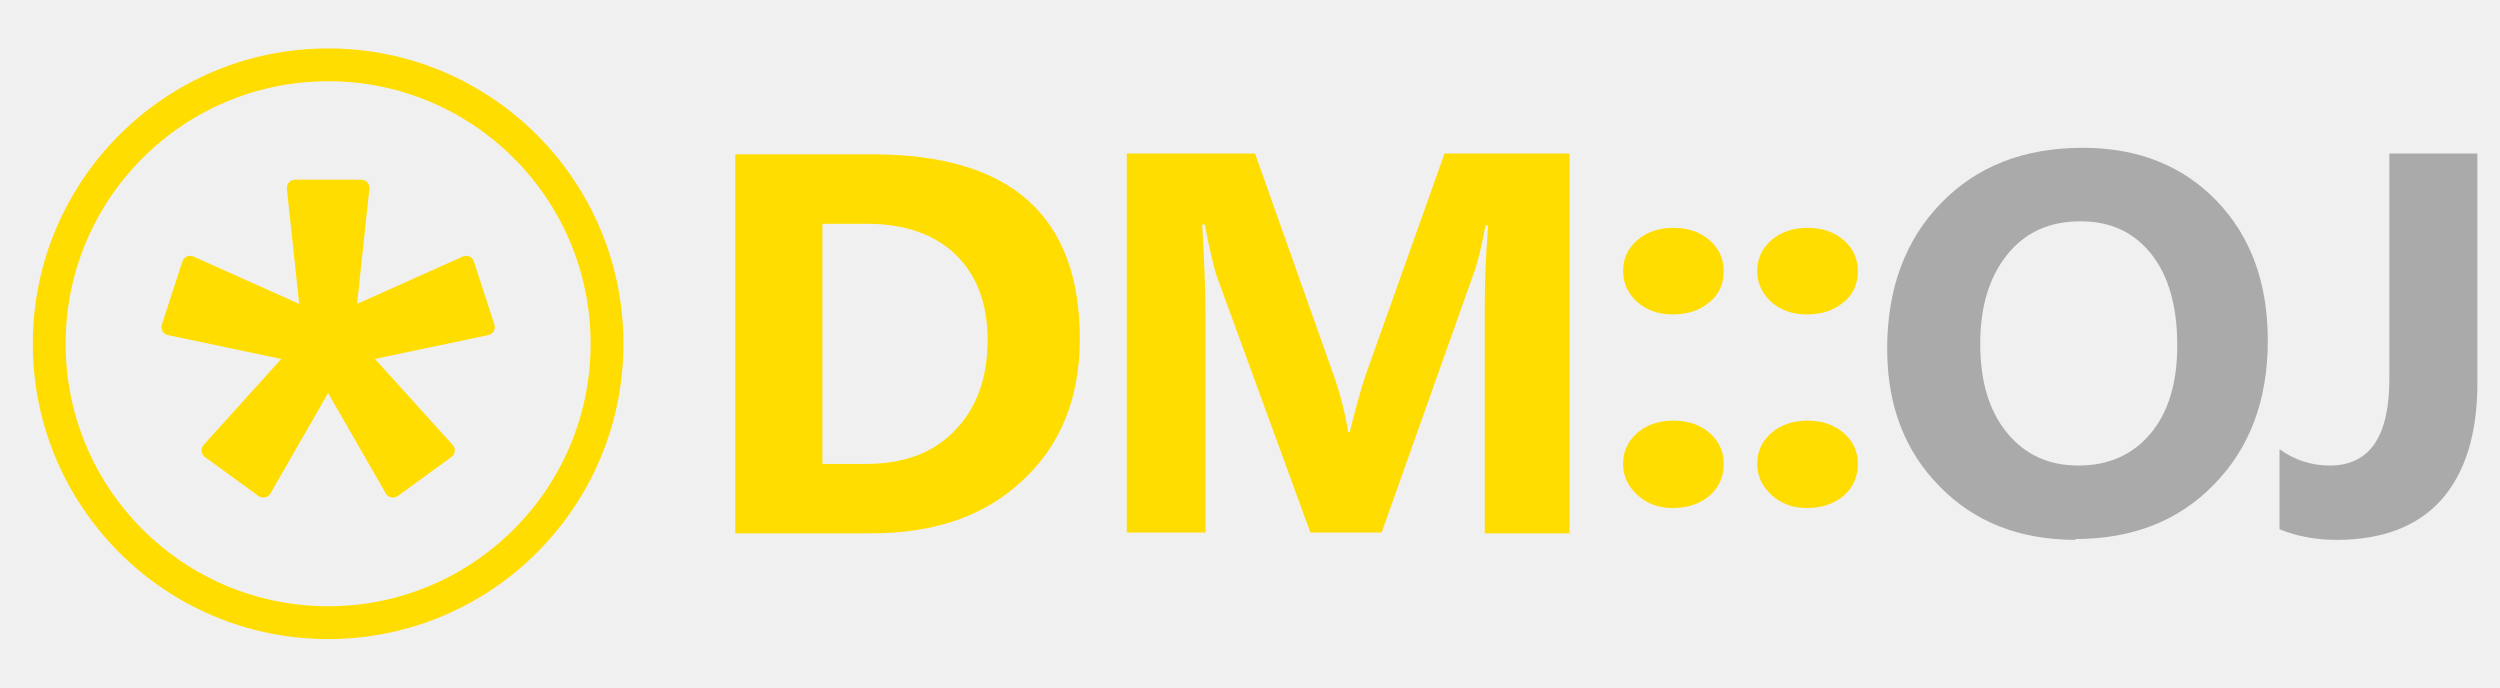
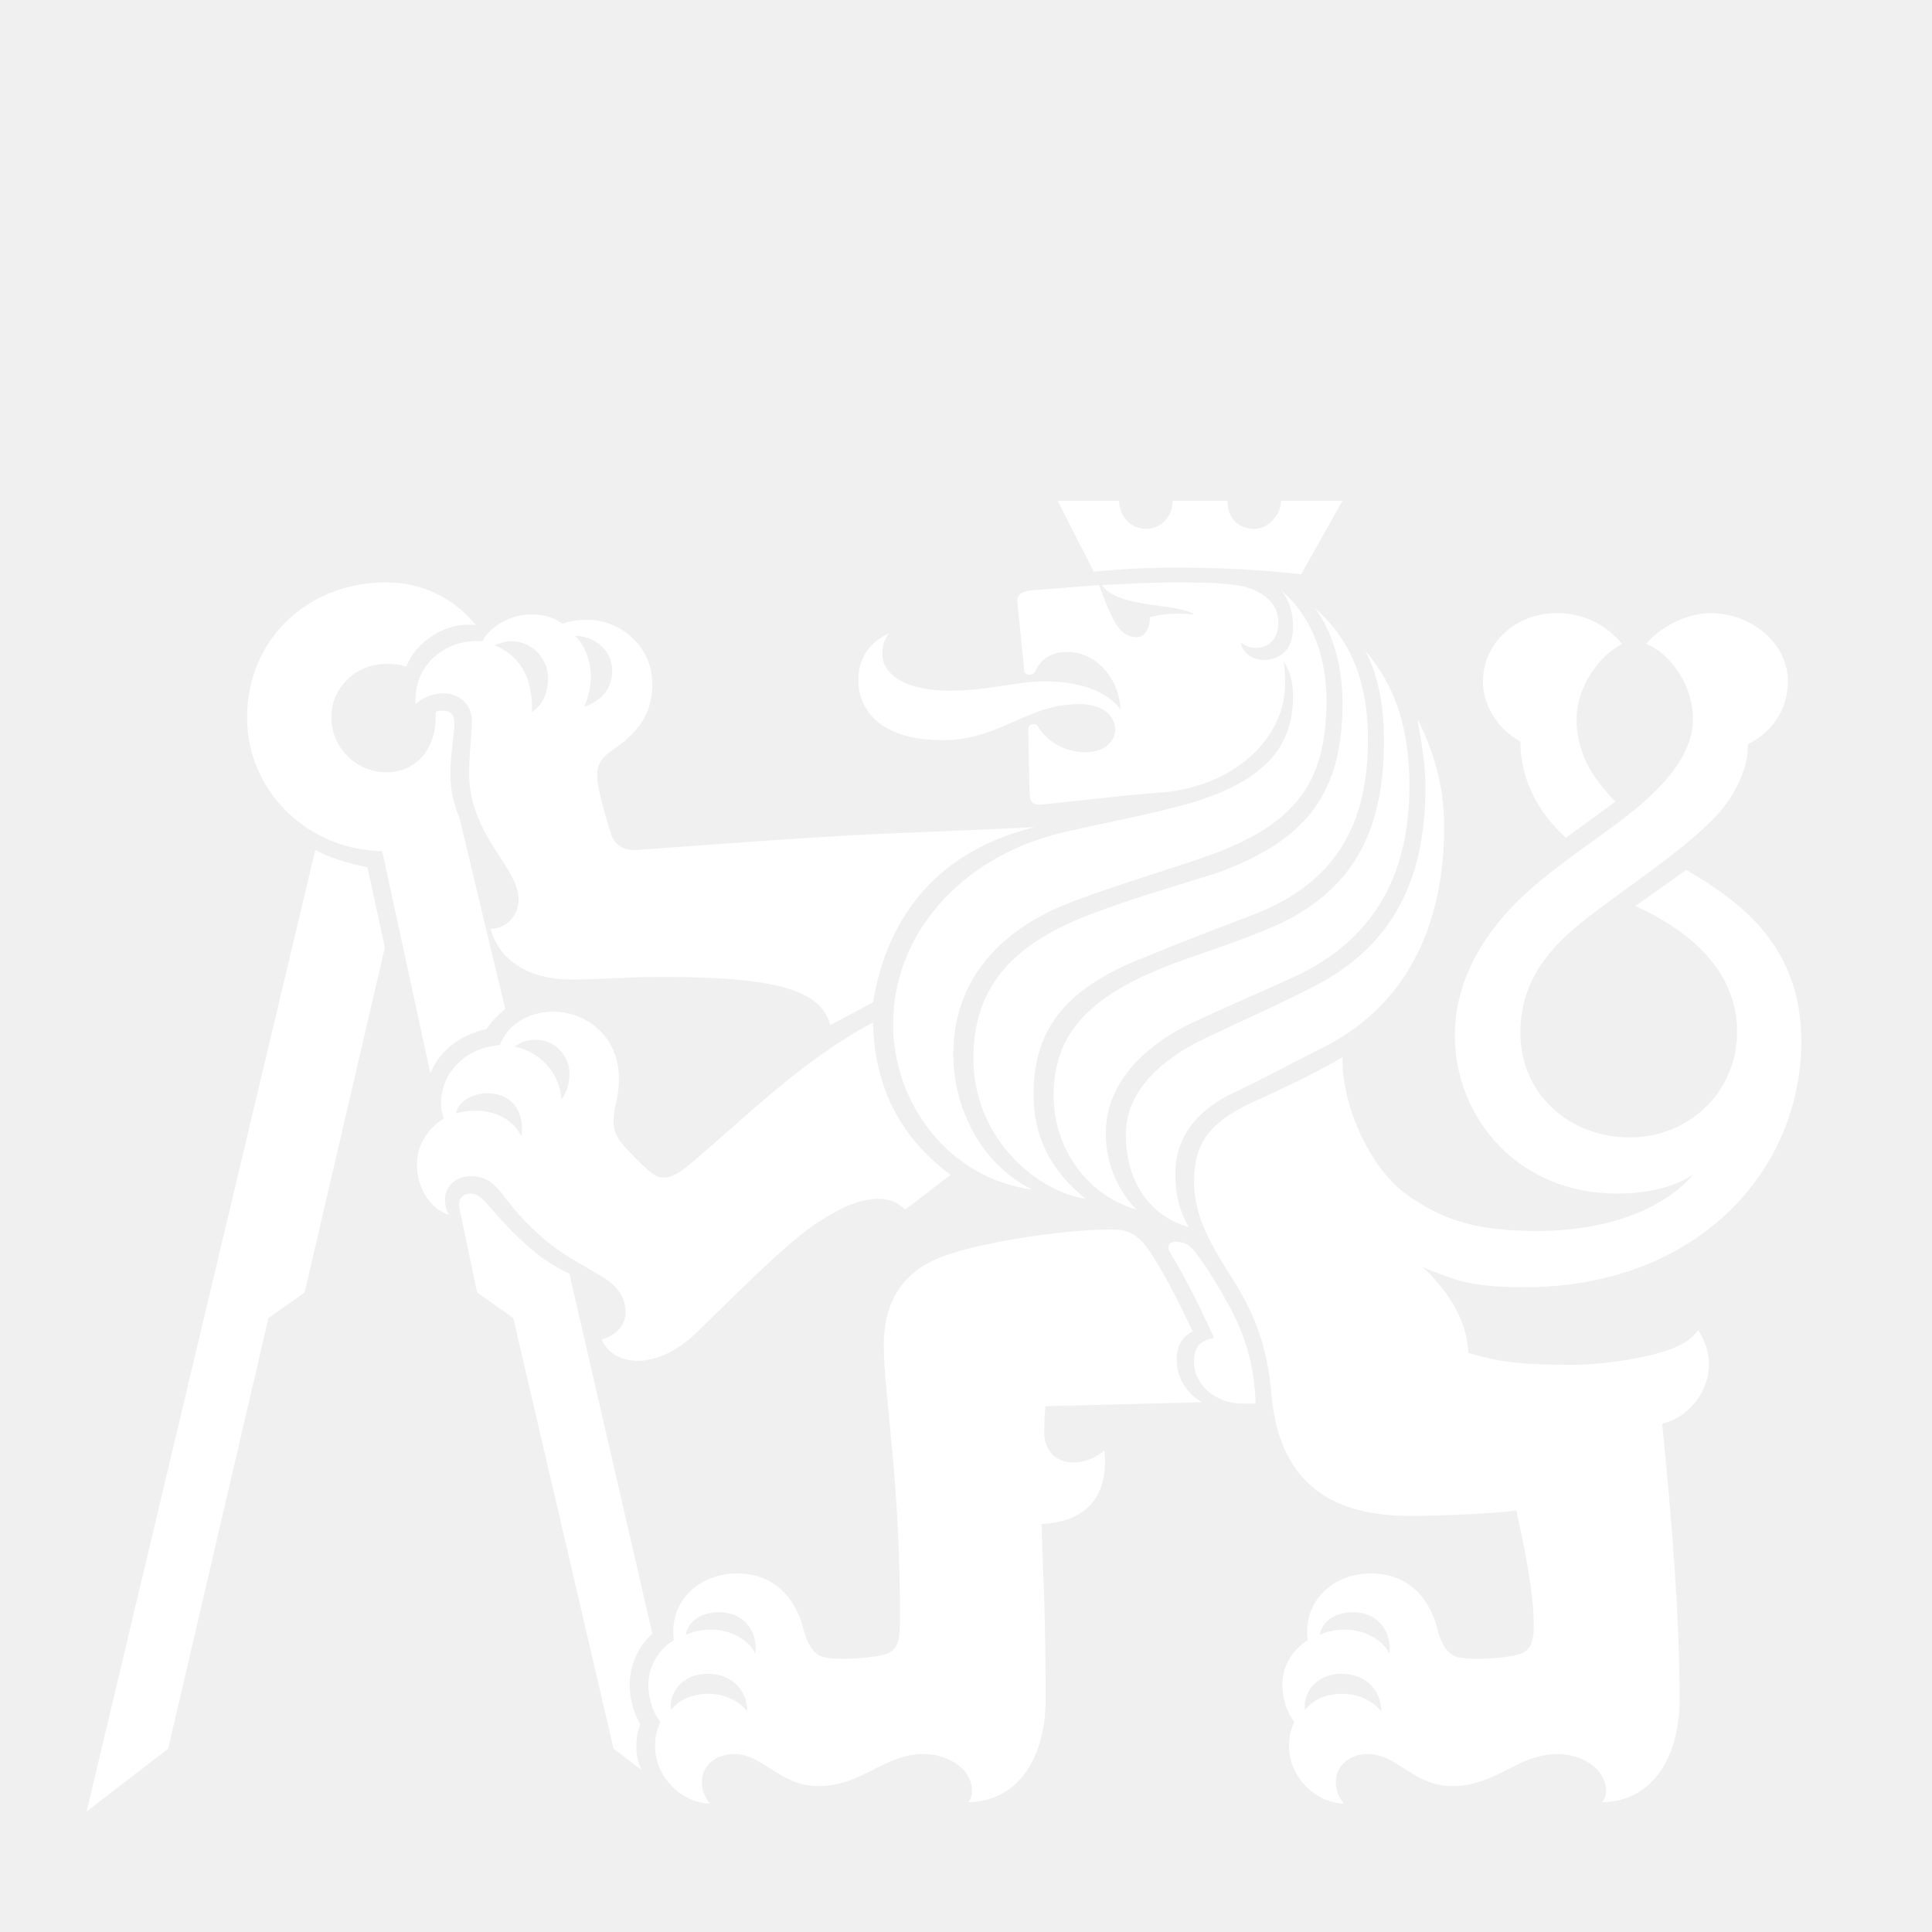
- <svg xmlns="http://www.w3.org/2000/svg" width="160" height="44">
-   <g stroke="#fd0" transform="matrix(.0875 0 0 .0875 0 1)">
-     <path d="M240 36a204 204 0 1 1 0 408 204 204 0 1 1 0-408" fill="none" stroke-width="24" />
-     <path d="M215.8 126h48.4l-10.1 94.6 86.8-38.9 15 46.1-93.1 19.6 63.8 70.6-39.2 28.5L240 264l-47.4 82.5-39.2-28.5 63.8-70.6-93.1-19.6 15-46.1 86.8 38.9z" fill="#fd0" stroke-linejoin="round" stroke-width="12" />
-   </g>
-   <g transform="matrix(.53656 0 0 .52273 46.09 -512.12)">
-     <g fill="#fd0">
-       <path d="M1.8 1045v-46.4h16.4q24.7 0 24.7 22.6 0 10.8-6.8 17.3-6.7 6.5-18 6.5H1.7zm10.4-37.9v29.4h5.2q6.8 0 10.6-4.1 3.9-4.1 3.9-11.1 0-6.6-3.8-10.4-3.8-3.8-10.7-3.8h-5.1z" />
-       <path d="M101.5 1045H91.2v-27.8q0-4.5.4-9.9h-.3q-.8 4.3-1.5 6.1l-10.9 31.5h-8.5l-11.1-31.2q-.5-1.3-1.5-6.5h-.3q.4 6.9.4 12v25.7h-9.4v-46.4h15.3l9.5 27.5q1.1 3.3 1.6 6.6h.2q.9-3.8 1.8-6.7l9.5-27.4h14.9v46.4z" />
-       <path d="M113.6 1018.2q-2.5 0-4.2-1.5-1.7-1.6-1.7-3.8 0-2.3 1.7-3.8t4.3-1.5q2.6 0 4.3 1.5 1.7 1.5 1.7 3.8 0 2.4-1.7 3.8-1.7 1.5-4.4 1.5zm0 23.7q-2.5 0-4.2-1.6-1.7-1.6-1.7-3.8 0-2.3 1.7-3.8t4.3-1.5q2.6 0 4.3 1.5 1.7 1.5 1.7 3.8 0 2.4-1.7 3.9t-4.4 1.5z" />
-       <path d="M129.6 1018.2q-2.5 0-4.2-1.5-1.7-1.6-1.7-3.8 0-2.3 1.7-3.8t4.3-1.5q2.6 0 4.3 1.5 1.7 1.5 1.7 3.8 0 2.4-1.7 3.8-1.7 1.5-4.4 1.5zm0 23.7q-2.5 0-4.2-1.6-1.7-1.6-1.7-3.8 0-2.3 1.7-3.8t4.3-1.5q2.6 0 4.3 1.5 1.7 1.5 1.7 3.8 0 2.4-1.7 3.9t-4.4 1.5z" />
-     </g>
-     <path fill="#aaa" d="M161.7 1045.8q-10 0-16.2-6.5-6.3-6.5-6.3-16.9 0-11 6.4-17.8 6.4-6.8 16.9-6.8 9.9 0 16 6.5t6.1 17.1q0 10.9-6.4 17.6-6.3 6.7-16.6 6.7zm.5-39q-5.5 0-8.7 4.1-3.2 4.1-3.2 10.9 0 6.9 3.2 10.9t8.5 4q5.4 0 8.6-3.9 3.2-3.9 3.2-10.8 0-7.2-3.1-11.2-3.1-4-8.4-4z" />
-     <path fill="#aaa" d="M209.6 1026.6q0 9.3-4.3 14.3-4.3 4.9-12.5 4.9-3.7 0-6.8-1.3v-9.8q2.7 2 6 2 7.1 0 7.1-10.6v-27.6h10.5v28z" />
+ <svg xmlns="http://www.w3.org/2000/svg" version="1.1" id="Layer_1" x="0px" y="0px" width="141.73px" height="141.73px" viewBox="0 0 141.73 141.73" enable-background="new 0 0 141.73 141.73" xml:space="preserve">
+   <g>
+     <path fill="#FFFFFF" d="M114.873,61.461l3.63-2.649c-1.373-1.472-2.846-3.238-2.846-6.083c0-2.159,1.473-4.513,3.337-5.495   c-0.981-1.178-2.551-2.257-4.809-2.257c-2.942,0-5.396,2.159-5.396,5.004c0,1.962,1.276,3.63,2.747,4.416   C111.536,57.144,112.812,59.597,114.873,61.461 M95.445,42.132l3.042-5.397h-4.514c0,0.981-0.883,2.061-1.964,2.061   c-1.177,0-1.961-0.785-1.961-2.061h-4.022c0,1.178-0.884,2.061-1.963,2.061c-1.078,0-1.963-0.882-1.963-2.061h-4.513l2.648,5.201   c2.061-0.196,4.023-0.295,5.985-0.295C89.853,41.641,92.992,41.837,95.445,42.132 M87.204,90.015   c-0.491-0.885-0.982-1.964-0.982-3.926c0-2.552,1.472-4.709,4.611-6.083c2.062-0.982,3.631-1.864,6.379-3.238   c6.476-3.337,8.732-9.615,8.732-16.09c0-3.239-0.883-5.79-1.964-7.948c0.295,1.766,0.59,3.238,0.59,5.004   c0,6.77-2.354,11.774-8.536,14.815c-3.926,1.962-5.887,2.748-8.243,3.926c-3.335,1.765-5.199,4.021-5.199,6.768   C82.592,86.678,84.357,89.228,87.204,90.015 M83.376,88.738c-1.079-1.08-2.256-3.042-2.256-5.594c0-3.236,2.158-5.985,5.985-7.947   c3.336-1.569,5.298-2.354,8.241-3.729c6.182-3.042,8.047-8.241,8.047-13.834c0-5.396-1.768-8.145-3.239-9.91   c1.08,2.061,1.374,4.514,1.374,6.574c0,5.985-1.767,11.185-8.731,13.933c-3.533,1.472-5.79,1.962-8.832,3.335   c-4.808,2.259-6.672,4.908-6.672,8.832C77.293,84.127,79.647,87.658,83.376,88.738 M79.647,87.953   c-1.668-1.374-3.827-3.629-3.827-7.652c0-4.221,1.768-7.36,7.263-9.715c3.531-1.471,5.396-2.159,8.731-3.434   c7.065-2.649,8.537-7.85,8.537-12.951c0-4.907-1.767-7.752-3.926-9.617c1.276,1.57,2.062,4.22,2.062,6.967   c0,6.476-2.453,10.105-9.42,12.559c-2.846,0.884-5.887,1.767-9.026,2.944c-5.692,2.159-8.637,5.299-8.637,10.597   C71.404,83.145,75.625,87.268,79.647,87.953 M75.723,87.268c-3.924-1.964-5.789-6.183-5.789-9.911   c0-5.397,3.337-9.223,8.929-11.283c3.435-1.276,6.183-2.061,9.616-3.238c6.673-2.355,8.832-5.496,8.832-11.48   c0-3.434-1.276-6.378-3.337-8.046c0.688,0.786,0.884,1.767,0.884,2.65c0,1.667-0.884,2.453-2.159,2.453   c-0.785,0-1.57-0.491-1.668-1.275c0.393,0.294,0.687,0.391,1.078,0.391c1.081,0,1.668-0.784,1.668-1.863   c0-1.668-1.569-2.551-3.139-2.747c-1.374-0.196-2.847-0.196-4.515-0.196c-1.667,0-3.237,0.098-5.297,0.196   c1.274,1.765,5.493,1.275,6.77,2.158c-1.079-0.099-2.158-0.099-3.238,0.196c0,0.687-0.294,1.472-0.981,1.472   c-1.275,0-1.863-1.374-2.747-3.826l-5.004,0.392c-0.784,0.098-1.079,0.392-0.981,0.982l0.491,4.905   c0,0.197,0.196,0.294,0.393,0.294c0.195,0,0.392-0.098,0.49-0.392c0.195-0.392,0.785-1.276,2.257-1.276   c2.158,0,3.826,1.963,3.924,4.22c-0.783-1.08-2.551-2.061-5.493-2.061c-2.258,0-4.121,0.686-7.064,0.686   c-3.141,0-4.906-1.177-4.906-2.649c0-0.687,0.098-1.079,0.49-1.57c-1.275,0.589-2.257,1.668-2.257,3.435   c0,2.158,1.569,4.415,6.182,4.415c4.22,0,6.182-2.649,10.008-2.649c1.767,0,2.648,0.883,2.648,1.863   c0,0.884-0.784,1.668-2.158,1.668c-1.668,0-2.845-0.882-3.435-1.766c-0.098-0.195-0.195-0.293-0.393-0.293   c-0.293,0-0.391,0.196-0.391,0.391l0.098,4.711c0,0.588,0.293,0.883,0.98,0.786c2.944-0.295,5.985-0.688,8.832-0.884   c5.298-0.49,8.928-4.022,8.928-7.947c0-0.589,0-1.08-0.099-1.668c0.492,0.785,0.688,1.571,0.688,2.552   c0,3.631-1.963,6.377-8.243,8.046c-3.336,0.882-5.788,1.275-8.635,1.962c-7.555,1.767-12.462,7.554-12.462,14.031   C65.518,81.085,69.738,86.481,75.723,87.268 M42.854,51.846c0.393-0.883,0.49-1.668,0.49-2.257c0-1.275-0.588-2.453-1.178-2.944   c1.472,0,2.747,1.08,2.747,2.551C44.913,50.57,44.031,51.453,42.854,51.846 M60.908,75.197l3.139-1.667   c1.08-6.575,5.004-11.186,11.872-12.853c-3.63,0.195-6.77,0.293-11.185,0.489c-4.711,0.197-12.462,0.786-17.858,1.178   c-1.079,0.098-1.766-0.293-2.061-1.178c-0.293-0.98-0.882-2.845-0.981-3.924c-0.098-0.883,0.099-1.472,0.884-2.061   c1.569-1.079,3.139-2.354,3.139-5.003c0-2.846-2.453-4.71-4.709-4.71c-0.786,0-1.374,0.099-1.864,0.295   c-0.589-0.393-1.177-0.687-2.356-0.687c-1.667,0-3.139,1.079-3.532,1.962c-2.845-0.196-5.102,1.865-4.906,4.612   c0.393-0.392,1.177-0.786,2.061-0.786c1.079,0,2.06,0.786,2.06,1.963c0,1.08-0.196,2.453-0.196,3.925   c0,4.514,3.631,6.869,3.631,9.223c0,1.178-0.883,2.159-2.061,2.159c0.687,2.452,2.943,3.728,5.985,3.728   c1.963,0,3.729-0.195,6.574-0.195C56.688,71.666,60.221,72.549,60.908,75.197 M91.128,102.965h0.98   c-0.099-3.139-0.882-5.298-2.158-7.555c-0.687-1.274-1.569-2.649-2.257-3.533c-0.392-0.588-0.882-0.783-1.472-0.783   c-0.393,0-0.687,0.293-0.393,0.783c0.785,1.276,1.864,3.238,3.238,6.28c-1.178,0.197-1.472,0.786-1.472,1.767   C87.596,101.493,89.067,102.965,91.128,102.965 M39.026,52.238c0.098-2.748-1.079-4.22-2.747-4.906   c0.294-0.098,0.687-0.294,1.275-0.294c1.276,0,2.65,1.08,2.65,2.748C40.205,50.667,39.91,51.649,39.026,52.238 M101.921,121.313   c-0.393-0.883-1.668-1.765-3.237-1.765c-0.884,0-1.472,0.195-1.865,0.391c0.099-0.785,0.884-1.667,2.454-1.667   C101.137,118.272,102.118,119.744,101.921,121.313 M101.332,125.534c-0.588-0.688-1.57-1.276-2.845-1.276   c-1.57,0-2.354,0.687-2.748,1.177c-0.196-1.177,0.785-2.649,2.649-2.649C100.352,122.785,101.332,124.16,101.332,125.534    M31.569,78.729c0.688-1.668,2.257-2.845,4.122-3.237c0.392-0.59,0.882-1.079,1.374-1.472l-3.336-13.933   c-0.393-0.981-0.687-1.963-0.687-3.336c0-1.472,0.294-2.944,0.294-3.729c0-0.687-0.393-0.883-0.785-0.883   c-0.294,0-0.491,0-0.589,0.099v0.392c0,2.257-1.374,4.022-3.63,4.022c-2.257,0-4.024-1.863-4.024-4.022s1.767-3.924,4.024-3.924   c0.392,0,0.883,0,1.472,0.196c0.686-1.767,2.845-3.336,5.102-3.042c-1.57-1.962-3.924-3.139-6.573-3.139   c-5.692,0-10.205,4.12-10.205,9.909c0,5.397,4.415,9.714,9.91,9.812L31.569,78.729z M46.778,99.826   c1.472,0,3.042-0.785,4.514-2.257c2.649-2.552,6.378-6.378,8.634-7.85c1.963-1.274,3.238-1.767,4.514-1.767   c0.785,0,1.373,0.197,1.962,0.785l3.337-2.552c-3.826-2.845-5.594-6.573-5.691-11.185c-5.299,2.845-9.125,6.769-13.54,10.499   c-0.786,0.588-1.178,0.883-1.865,0.883s-1.275-0.688-2.452-1.864c-0.982-0.982-1.178-1.57-1.178-2.257   c0-1.178,0.392-1.57,0.392-3.14c0-3.141-2.452-4.907-4.808-4.907c-1.962,0-3.434,1.081-3.925,2.454   c-2.649,0.196-4.317,2.158-4.317,4.218c0,0.492,0.098,0.883,0.196,1.178c-0.982,0.59-1.963,1.767-1.963,3.336   c0,1.669,0.883,3.239,2.354,3.729c-0.195-0.295-0.293-0.685-0.293-1.177c0-0.883,0.785-1.667,1.863-1.667   c0.884,0,1.472,0.293,2.159,1.077c0.883,1.18,1.767,2.259,3.238,3.533c1.374,1.178,2.944,1.962,4.416,2.847   c0.883,0.588,1.57,1.372,1.57,2.55c0,0.786-0.589,1.669-1.766,1.964C44.62,99.334,45.601,99.826,46.778,99.826 M41.186,80.692   c-0.099-1.963-1.57-3.533-3.435-3.925c0.295-0.195,0.786-0.49,1.57-0.49c1.374,0,2.454,1.177,2.454,2.452   C41.774,79.711,41.479,80.201,41.186,80.692 M52.077,132.304c-0.393-0.491-0.589-0.981-0.589-1.571c0-1.177,0.981-2.06,2.354-2.06   c2.16,0,3.337,2.354,6.182,2.354c3.238,0,4.809-2.354,7.752-2.354c1.473,0,3.531,0.883,3.531,2.747c0,0.295-0.098,0.59-0.293,0.785   c3.335,0,5.691-2.845,5.691-7.556c0-6.572-0.197-9.224-0.295-12.853c2.551-0.098,5.005-1.374,4.611-5.396   c-0.688,0.588-1.472,0.883-2.354,0.883c-1.178,0-2.061-0.883-2.061-2.159c0-0.589,0-1.276,0.099-1.962l11.479-0.295   c-1.078-0.589-1.864-1.767-1.864-3.139c0-0.982,0.394-1.669,1.179-2.062c-1.08-2.257-1.963-4.023-3.042-5.69   c-0.589-0.883-1.275-1.767-2.65-1.767c-3.041-0.098-9.222,0.784-12.362,1.864c-2.354,0.784-4.611,2.551-4.611,6.574   c0,3.728,1.275,10.302,1.178,20.605c0,1.472-0.393,1.962-1.275,2.157c-0.785,0.197-2.846,0.393-4.121,0.197   c-0.688-0.098-1.275-0.588-1.668-2.06c-0.492-2.062-1.963-4.123-4.906-4.123c-2.65,0-5.004,1.964-4.612,4.906   c-1.275,0.786-1.864,2.062-1.864,3.238s0.392,2.159,0.883,2.748c-0.294,0.688-0.393,1.078-0.393,1.766   C48.053,130.537,50.212,132.304,52.077,132.304 M38.242,83.342c-0.589-1.177-1.864-1.864-3.336-1.864   c-0.588,0-1.079,0.098-1.472,0.195c0.196-0.785,1.079-1.472,2.355-1.472C37.456,80.201,38.536,81.478,38.242,83.342    M55.412,121.313c-0.392-0.883-1.668-1.765-3.238-1.765c-0.882,0-1.472,0.195-1.864,0.391c0.099-0.785,0.883-1.667,2.454-1.667   C54.627,118.272,55.608,119.744,55.412,121.313 M47.072,129.851c-0.294-0.59-0.393-1.178-0.393-1.767   c0-0.588,0.098-1.078,0.294-1.57c-0.491-0.882-0.784-1.864-0.784-2.943c0-1.472,0.686-2.845,1.667-3.729l-6.083-26.394   c-0.982-0.49-1.963-1.079-2.748-1.767c-1.374-1.177-2.158-2.06-3.434-3.531c-0.392-0.395-0.687-0.59-1.08-0.59   c-0.588,0-0.98,0.393-0.784,1.178l1.275,6.082l2.649,1.865l7.359,31.596L47.072,129.851z M54.824,125.534   c-0.589-0.688-1.57-1.276-2.845-1.276c-1.57,0-2.356,0.687-2.749,1.177c-0.195-1.177,0.786-2.649,2.65-2.649   C53.842,122.785,54.824,124.16,54.824,125.534 M6.353,132.892l5.984-4.61l7.359-31.596l2.65-1.865l5.887-25.312l-1.276-5.888   c-1.472-0.295-2.748-0.687-3.827-1.276L6.353,132.892z M98.585,132.304c-0.393-0.491-0.59-0.981-0.59-1.571   c0-1.177,0.982-2.06,2.356-2.06c2.158,0,3.336,2.354,6.182,2.354c3.237,0,4.808-2.354,7.751-2.354c1.472,0,3.532,0.883,3.532,2.747   c0,0.295-0.099,0.59-0.295,0.785c3.337,0,5.692-2.845,5.692-7.556c0-6.279-0.589-13.245-1.277-20.212   c1.767-0.393,3.436-2.159,3.436-4.416c0-0.785-0.294-1.667-0.786-2.452c-0.49,0.688-1.372,1.274-2.845,1.667   c-2.061,0.59-4.611,0.885-6.476,0.885c-4.219,0-5.594-0.295-7.556-0.885c-0.099-2.648-1.766-4.807-3.336-6.278   c2.453,0.98,3.532,1.472,7.457,1.472c12.56,0,20.311-8.438,20.311-18.055c0-6.966-4.415-10.204-8.438-12.56l-3.729,2.65   c4.514,2.061,7.457,5.101,7.457,9.222c0,4.514-3.63,7.752-7.85,7.752c-4.513,0-8.046-3.238-8.046-7.654   c0-3.334,1.571-5.787,4.515-8.143c2.943-2.355,7.456-5.201,9.909-7.85c1.276-1.374,2.355-3.532,2.257-5.2   c1.669-0.786,2.944-2.454,2.944-4.612c0-2.845-2.747-5.004-5.691-5.004c-1.767,0-3.729,1.08-4.71,2.257   c1.767,0.687,3.436,3.042,3.436,5.495c0,2.061-1.276,3.826-2.749,5.298c-2.256,2.256-5.2,3.925-8.438,6.574   c-3.925,3.239-6.28,7.065-6.28,11.381c0,5.985,4.612,11.578,11.872,11.578c2.356,0,4.221-0.49,5.595-1.374   c-2.356,2.748-6.771,4.121-11.383,4.121c-4.023,0-6.771-0.588-9.714-2.747c-2.649-1.962-4.71-6.573-4.611-10.009   c-2.159,1.276-4.711,2.454-6.868,3.436c-3.042,1.473-4.023,3.042-4.023,5.69c0,3.532,2.453,6.28,3.532,8.34   c1.472,2.649,1.963,5.004,2.159,7.458c0.588,5.985,4.023,8.731,10.106,8.731c2.746,0,6.377-0.197,7.85-0.393   c0.588,2.749,1.275,5.985,1.275,8.439c0,1.472-0.394,1.962-1.275,2.157c-0.785,0.197-2.847,0.393-4.121,0.197   c-0.688-0.098-1.276-0.588-1.669-2.06c-0.49-2.062-1.962-4.123-4.905-4.123c-2.65,0-5.005,1.964-4.612,4.906   c-1.274,0.786-1.864,2.062-1.864,3.238s0.393,2.159,0.883,2.748c-0.293,0.688-0.392,1.078-0.392,1.766   C94.562,130.537,96.721,132.304,98.585,132.304" />
  </g>
</svg>
